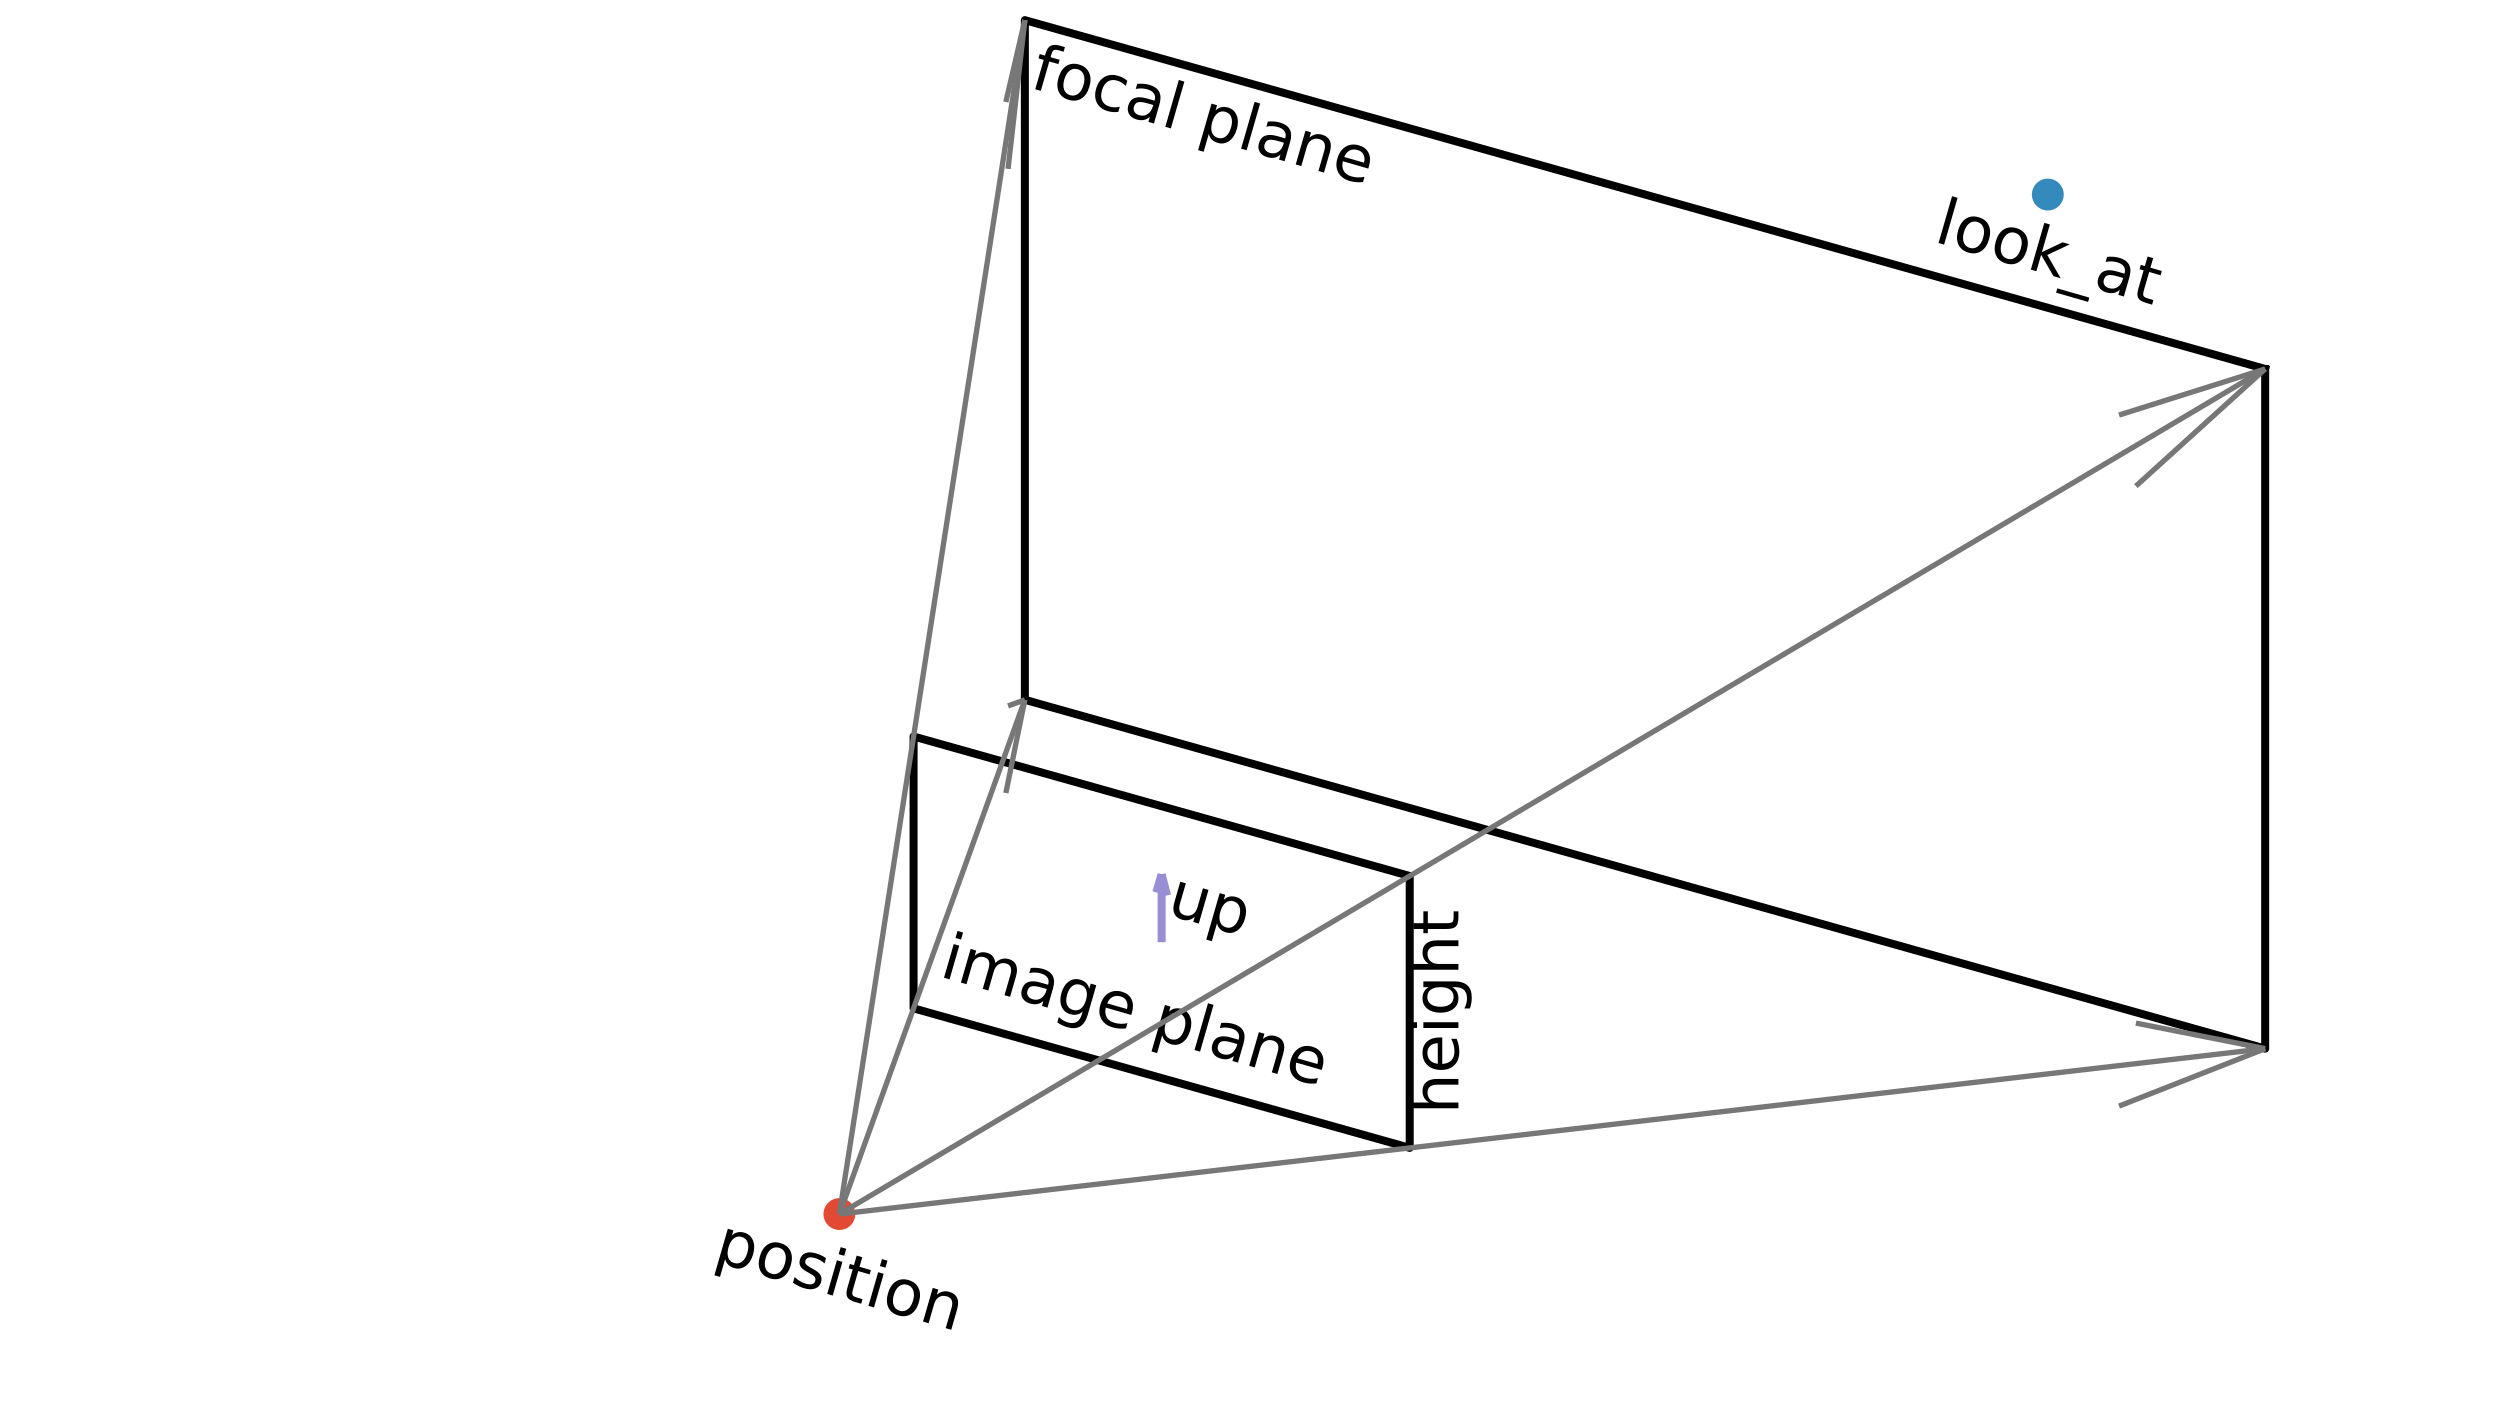
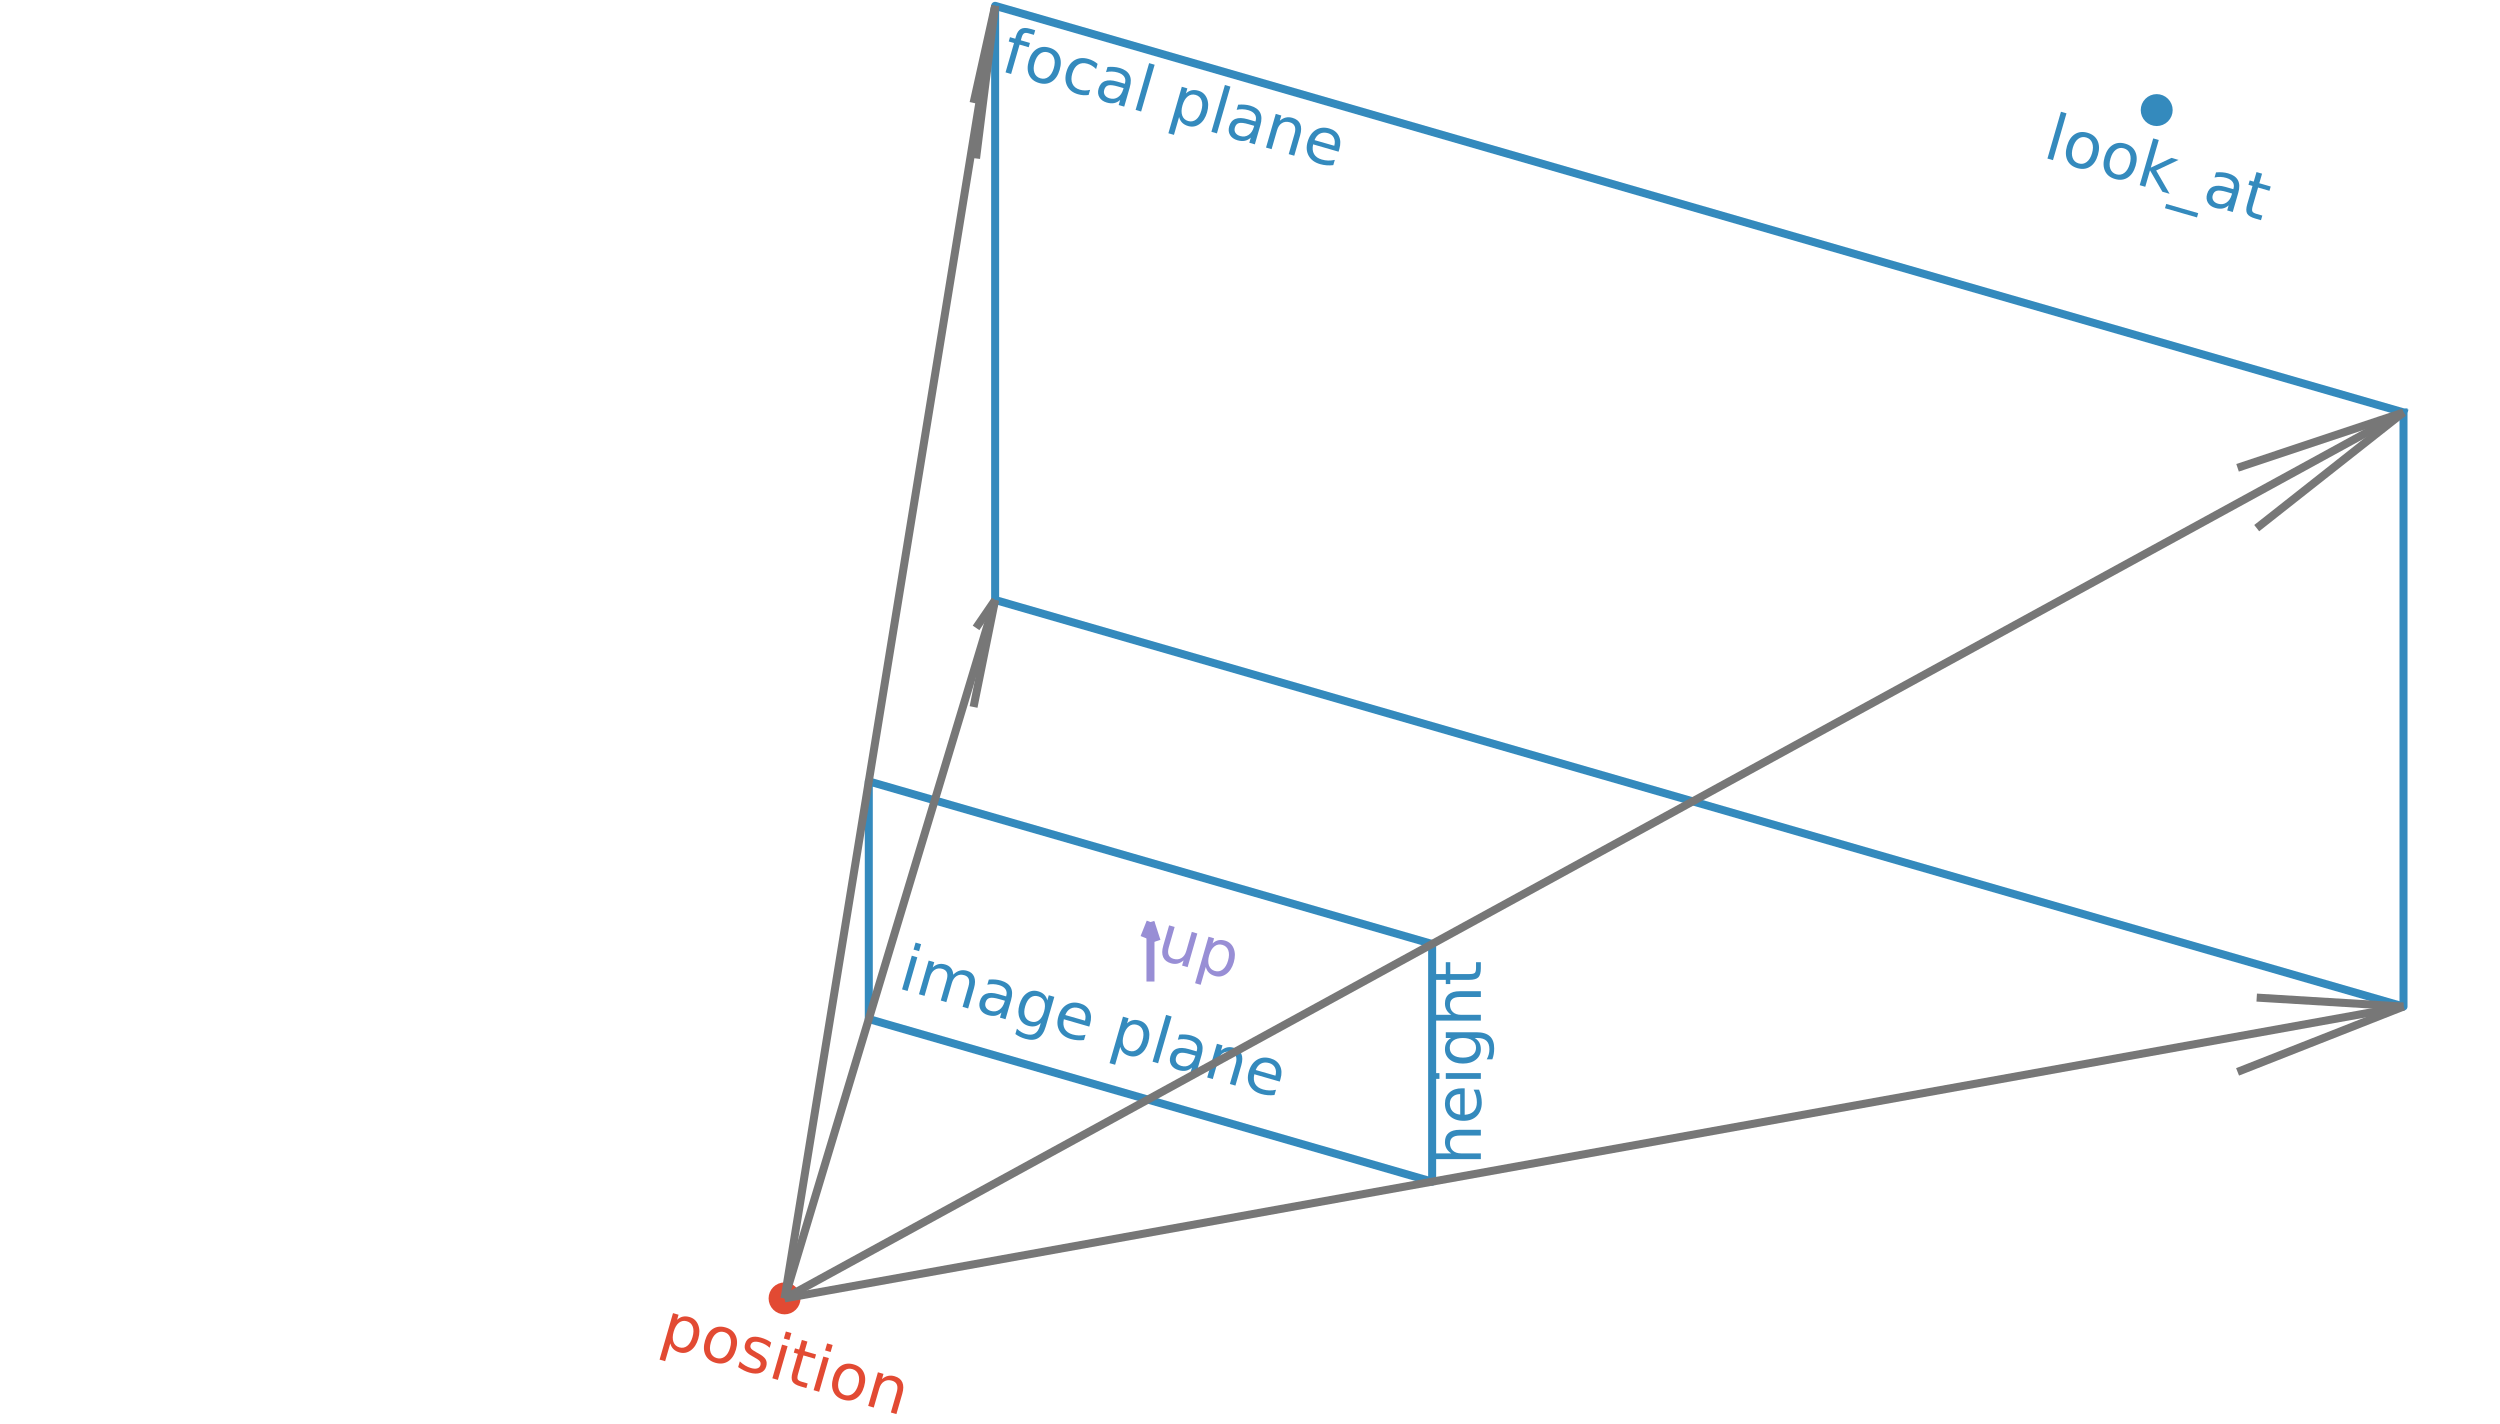
- <svg xmlns="http://www.w3.org/2000/svg" xmlns:xlink="http://www.w3.org/1999/xlink" height="266.4pt" version="1.1" viewBox="0 0 468 266.4" width="468pt">
+ <svg xmlns="http://www.w3.org/2000/svg" xmlns:xlink="http://www.w3.org/1999/xlink" width="468pt" height="266.4pt" viewBox="0 0 468 266.4" version="1.1">
  <defs>
-     <style type="text/css">
- *{stroke-linecap:butt;stroke-linejoin:round;}
-   </style>
+     <style type="text/css">*{stroke-linejoin: round; stroke-linecap: butt}</style>
  </defs>
  <g id="figure_1">
    <g id="patch_1">
-       <path d="M -54 442.8  L 504 442.8  L 504 -100.8  L -54 -100.8  z " style="fill:none;" />
+       <path style="fill: none" />
    </g>
    <g id="axes_1">
      <g id="Path3DCollection_1">
        <defs>
-           <path d="M 0 2.739  C 0.726 2.739 1.423 2.45 1.936 1.936  C 2.45 1.423 2.739 0.726 2.739 0  C 2.739 -0.726 2.45 -1.423 1.936 -1.936  C 1.423 -2.45 0.726 -2.739 0 -2.739  C -0.726 -2.739 -1.423 -2.45 -1.936 -1.936  C -2.45 -1.423 -2.739 -0.726 -2.739 0  C -2.739 0.726 -2.45 1.423 -1.936 1.936  C -1.423 2.45 -0.726 2.739 0 2.739  z " id="m8abeab2fbe" style="stroke:#348abd;stroke-width:0.5;" />
+           <path id="md88e1991a0" d="M 0 2.739  C 0.726 2.739 1.423 2.45 1.936 1.936  C 2.45 1.423 2.739 0.726 2.739 0  C 2.739 -0.726 2.45 -1.423 1.936 -1.936  C 1.423 -2.45 0.726 -2.739 0 -2.739  C -0.726 -2.739 -1.423 -2.45 -1.936 -1.936  C -2.45 -1.423 -2.739 -0.726 -2.739 0  C -2.739 0.726 -2.45 1.423 -1.936 1.936  C -1.423 2.45 -0.726 2.739 0 2.739  z " style="stroke: #348abd; stroke-width: 0.5" />
        </defs>
-         <g clip-path="url(#pe50269744a)">
-           <use style="fill:#348abd;stroke:#348abd;stroke-width:0.5;" x="383.351" xlink:href="#m8abeab2fbe" y="36.419" />
+         <g clip-path="url(#p0d3e0cc7bb)">
+           <use xlink:href="#md88e1991a0" x="403.735" y="20.607" style="fill: #348abd; stroke: #348abd; stroke-width: 0.5" />
        </g>
      </g>
      <g id="line2d_1">
-         <path clip-path="url(#pe50269744a)" d="M 263.897 163.99  L 171.022 137.871  L 171.022 188.765  L 263.897 214.884  L 263.897 163.99  " style="fill:none;stroke:#000000;stroke-linecap:square;stroke-width:1.5;" />
+         <path d="M 268.097 176.715  L 162.638 146.271  L 162.638 190.762  L 268.097 221.205  L 268.097 176.715  " clip-path="url(#p0d3e0cc7bb)" style="fill: none; stroke: #348abd; stroke-width: 1.5; stroke-linecap: square" />
      </g>
      <g id="line2d_2">
-         <path clip-path="url(#pe50269744a)" d="M 424.04 69.067  L 191.852 3.77  L 191.852 131.005  L 424.04 196.303  L 424.04 69.067  " style="fill:none;stroke:#000000;stroke-linecap:square;stroke-width:1.5;" />
+         <path d="M 449.937 77.199  L 186.29 1.091  L 186.29 112.316  L 449.937 188.425  L 449.937 77.199  " clip-path="url(#p0d3e0cc7bb)" style="fill: none; stroke: #348abd; stroke-width: 1.5; stroke-linecap: square" />
      </g>
      <g id="Line3DCollection_1">
-         <path clip-path="url(#pe50269744a)" d="M 217.459 163.654  L 217.459 176.378  " style="fill:none;stroke:#988ed5;stroke-width:1.5;" />
-         <path clip-path="url(#pe50269744a)" d="M 217.459 163.654  L 216.445 167.056  " style="fill:none;stroke:#988ed5;stroke-width:1.5;" />
-         <path clip-path="url(#pe50269744a)" d="M 217.459 163.654  L 218.474 167.626  " style="fill:none;stroke:#988ed5;stroke-width:1.5;" />
+         <path d="M 215.368 172.616  L 215.368 183.738  " clip-path="url(#p0d3e0cc7bb)" style="fill: none; stroke: #988ed5; stroke-width: 1.5" />
+         <path d="M 215.368 172.616  L 214.216 175.506  " clip-path="url(#p0d3e0cc7bb)" style="fill: none; stroke: #988ed5; stroke-width: 1.5" />
+         <path d="M 215.368 172.616  L 216.519 176.171  " clip-path="url(#p0d3e0cc7bb)" style="fill: none; stroke: #988ed5; stroke-width: 1.5" />
      </g>
      <g id="text_1">
-         <defs>
-           <path d="M 18.109 8.203  L 18.109 -20.797  L 9.078 -20.797  L 9.078 54.688  L 18.109 54.688  L 18.109 46.391  Q 20.953 51.266 25.266 53.625  Q 29.594 56 35.594 56  Q 45.562 56 51.781 48.094  Q 58.016 40.188 58.016 27.297  Q 58.016 14.406 51.781 6.484  Q 45.562 -1.422 35.594 -1.422  Q 29.594 -1.422 25.266 0.953  Q 20.953 3.328 18.109 8.203  z M 48.688 27.297  Q 48.688 37.203 44.609 42.844  Q 40.531 48.484 33.406 48.484  Q 26.266 48.484 22.188 42.844  Q 18.109 37.203 18.109 27.297  Q 18.109 17.391 22.188 11.75  Q 26.266 6.109 33.406 6.109  Q 40.531 6.109 44.609 11.75  Q 48.688 17.391 48.688 27.297  z " id="DejaVuSans-112" />
-           <path d="M 30.609 48.391  Q 23.391 48.391 19.188 42.75  Q 14.984 37.109 14.984 27.297  Q 14.984 17.484 19.156 11.844  Q 23.344 6.203 30.609 6.203  Q 37.797 6.203 41.984 11.859  Q 46.188 17.531 46.188 27.297  Q 46.188 37.016 41.984 42.703  Q 37.797 48.391 30.609 48.391  z M 30.609 56  Q 42.328 56 49.016 48.375  Q 55.719 40.766 55.719 27.297  Q 55.719 13.875 49.016 6.219  Q 42.328 -1.422 30.609 -1.422  Q 18.844 -1.422 12.172 6.219  Q 5.516 13.875 5.516 27.297  Q 5.516 40.766 12.172 48.375  Q 18.844 56 30.609 56  z " id="DejaVuSans-111" />
-           <path d="M 44.281 53.078  L 44.281 44.578  Q 40.484 46.531 36.375 47.5  Q 32.281 48.484 27.875 48.484  Q 21.188 48.484 17.844 46.438  Q 14.5 44.391 14.5 40.281  Q 14.5 37.156 16.891 35.375  Q 19.281 33.594 26.516 31.984  L 29.594 31.297  Q 39.156 29.25 43.188 25.516  Q 47.219 21.781 47.219 15.094  Q 47.219 7.469 41.188 3.016  Q 35.156 -1.422 24.609 -1.422  Q 20.219 -1.422 15.453 -0.562  Q 10.688 0.297 5.422 2  L 5.422 11.281  Q 10.406 8.688 15.234 7.391  Q 20.062 6.109 24.812 6.109  Q 31.156 6.109 34.562 8.281  Q 37.984 10.453 37.984 14.406  Q 37.984 18.062 35.516 20.016  Q 33.062 21.969 24.703 23.781  L 21.578 24.516  Q 13.234 26.266 9.516 29.906  Q 5.812 33.547 5.812 39.891  Q 5.812 47.609 11.281 51.797  Q 16.75 56 26.812 56  Q 31.781 56 36.172 55.266  Q 40.578 54.547 44.281 53.078  z " id="DejaVuSans-115" />
-           <path d="M 9.422 54.688  L 18.406 54.688  L 18.406 0  L 9.422 0  z M 9.422 75.984  L 18.406 75.984  L 18.406 64.594  L 9.422 64.594  z " id="DejaVuSans-105" />
-           <path d="M 18.312 70.219  L 18.312 54.688  L 36.812 54.688  L 36.812 47.703  L 18.312 47.703  L 18.312 18.016  Q 18.312 11.328 20.141 9.422  Q 21.969 7.516 27.594 7.516  L 36.812 7.516  L 36.812 0  L 27.594 0  Q 17.188 0 13.234 3.875  Q 9.281 7.766 9.281 18.016  L 9.281 47.703  L 2.688 47.703  L 2.688 54.688  L 9.281 54.688  L 9.281 70.219  z " id="DejaVuSans-116" />
-           <path d="M 54.891 33.016  L 54.891 0  L 45.906 0  L 45.906 32.719  Q 45.906 40.484 42.875 44.328  Q 39.844 48.188 33.797 48.188  Q 26.516 48.188 22.312 43.547  Q 18.109 38.922 18.109 30.906  L 18.109 0  L 9.078 0  L 9.078 54.688  L 18.109 54.688  L 18.109 46.188  Q 21.344 51.125 25.703 53.562  Q 30.078 56 35.797 56  Q 45.219 56 50.047 50.172  Q 54.891 44.344 54.891 33.016  z " id="DejaVuSans-110" />
-         </defs>
-         <g transform="translate(133.3835 236.0322)rotate(-343.8979)scale(0.12 -0.12)">
-           <use xlink:href="#DejaVuSans-112" />
-           <use x="63.477" xlink:href="#DejaVuSans-111" />
-           <use x="124.658" xlink:href="#DejaVuSans-115" />
-           <use x="176.758" xlink:href="#DejaVuSans-105" />
-           <use x="204.541" xlink:href="#DejaVuSans-116" />
-           <use x="243.75" xlink:href="#DejaVuSans-105" />
-           <use x="271.533" xlink:href="#DejaVuSans-111" />
-           <use x="332.715" xlink:href="#DejaVuSans-110" />
+         <g style="fill: #e24a33" transform="translate(123.1186 251.819) rotate(16.10211) scale(0.12 -0.12)">
+           <defs>
+             <path id="DejaVuSans-70" d="M 1159 525  L 1159 -1331  L 581 -1331  L 581 3500  L 1159 3500  L 1159 2969  Q 1341 3281 1617 3432  Q 1894 3584 2278 3584  Q 2916 3584 3314 3078  Q 3713 2572 3713 1747  Q 3713 922 3314 415  Q 2916 -91 2278 -91  Q 1894 -91 1617 61  Q 1341 213 1159 525  z M 3116 1747  Q 3116 2381 2855 2742  Q 2594 3103 2138 3103  Q 1681 3103 1420 2742  Q 1159 2381 1159 1747  Q 1159 1113 1420 752  Q 1681 391 2138 391  Q 2594 391 2855 752  Q 3116 1113 3116 1747  z " transform="scale(0.015625)" />
+             <path id="DejaVuSans-6f" d="M 1959 3097  Q 1497 3097 1228 2736  Q 959 2375 959 1747  Q 959 1119 1226 758  Q 1494 397 1959 397  Q 2419 397 2687 759  Q 2956 1122 2956 1747  Q 2956 2369 2687 2733  Q 2419 3097 1959 3097  z M 1959 3584  Q 2709 3584 3137 3096  Q 3566 2609 3566 1747  Q 3566 888 3137 398  Q 2709 -91 1959 -91  Q 1206 -91 779 398  Q 353 888 353 1747  Q 353 2609 779 3096  Q 1206 3584 1959 3584  z " transform="scale(0.015625)" />
+             <path id="DejaVuSans-73" d="M 2834 3397  L 2834 2853  Q 2591 2978 2328 3040  Q 2066 3103 1784 3103  Q 1356 3103 1142 2972  Q 928 2841 928 2578  Q 928 2378 1081 2264  Q 1234 2150 1697 2047  L 1894 2003  Q 2506 1872 2764 1633  Q 3022 1394 3022 966  Q 3022 478 2636 193  Q 2250 -91 1575 -91  Q 1294 -91 989 -36  Q 684 19 347 128  L 347 722  Q 666 556 975 473  Q 1284 391 1588 391  Q 1994 391 2212 530  Q 2431 669 2431 922  Q 2431 1156 2273 1281  Q 2116 1406 1581 1522  L 1381 1569  Q 847 1681 609 1914  Q 372 2147 372 2553  Q 372 3047 722 3315  Q 1072 3584 1716 3584  Q 2034 3584 2315 3537  Q 2597 3491 2834 3397  z " transform="scale(0.015625)" />
+             <path id="DejaVuSans-69" d="M 603 3500  L 1178 3500  L 1178 0  L 603 0  L 603 3500  z M 603 4863  L 1178 4863  L 1178 4134  L 603 4134  L 603 4863  z " transform="scale(0.015625)" />
+             <path id="DejaVuSans-74" d="M 1172 4494  L 1172 3500  L 2356 3500  L 2356 3053  L 1172 3053  L 1172 1153  Q 1172 725 1289 603  Q 1406 481 1766 481  L 2356 481  L 2356 0  L 1766 0  Q 1100 0 847 248  Q 594 497 594 1153  L 594 3053  L 172 3053  L 172 3500  L 594 3500  L 594 4494  L 1172 4494  z " transform="scale(0.015625)" />
+             <path id="DejaVuSans-6e" d="M 3513 2113  L 3513 0  L 2938 0  L 2938 2094  Q 2938 2591 2744 2837  Q 2550 3084 2163 3084  Q 1697 3084 1428 2787  Q 1159 2491 1159 1978  L 1159 0  L 581 0  L 581 3500  L 1159 3500  L 1159 2956  Q 1366 3272 1645 3428  Q 1925 3584 2291 3584  Q 2894 3584 3203 3211  Q 3513 2838 3513 2113  z " transform="scale(0.015625)" />
+           </defs>
+           <use xlink:href="#DejaVuSans-70" />
+           <use xlink:href="#DejaVuSans-6f" x="63.477" />
+           <use xlink:href="#DejaVuSans-73" x="124.658" />
+           <use xlink:href="#DejaVuSans-69" x="176.758" />
+           <use xlink:href="#DejaVuSans-74" x="204.541" />
+           <use xlink:href="#DejaVuSans-69" x="243.75" />
+           <use xlink:href="#DejaVuSans-6f" x="271.533" />
+           <use xlink:href="#DejaVuSans-6e" x="332.715" />
        </g>
      </g>
      <g id="text_2">
-         <defs>
-           <path d="M 9.422 75.984  L 18.406 75.984  L 18.406 0  L 9.422 0  z " id="DejaVuSans-108" />
-           <path d="M 9.078 75.984  L 18.109 75.984  L 18.109 31.109  L 44.922 54.688  L 56.391 54.688  L 27.391 29.109  L 57.625 0  L 45.906 0  L 18.109 26.703  L 18.109 0  L 9.078 0  z " id="DejaVuSans-107" />
-           <path d="M 50.984 -16.609  L 50.984 -23.578  L -0.984 -23.578  L -0.984 -16.609  z " id="DejaVuSans-95" />
-           <path d="M 34.281 27.484  Q 23.391 27.484 19.188 25  Q 14.984 22.516 14.984 16.5  Q 14.984 11.719 18.141 8.906  Q 21.297 6.109 26.703 6.109  Q 34.188 6.109 38.703 11.406  Q 43.219 16.703 43.219 25.484  L 43.219 27.484  z M 52.203 31.203  L 52.203 0  L 43.219 0  L 43.219 8.297  Q 40.141 3.328 35.547 0.953  Q 30.953 -1.422 24.312 -1.422  Q 15.922 -1.422 10.953 3.297  Q 6 8.016 6 15.922  Q 6 25.141 12.172 29.828  Q 18.359 34.516 30.609 34.516  L 43.219 34.516  L 43.219 35.406  Q 43.219 41.609 39.141 45  Q 35.062 48.391 27.688 48.391  Q 23 48.391 18.547 47.266  Q 14.109 46.141 10.016 43.891  L 10.016 52.203  Q 14.938 54.109 19.578 55.047  Q 24.219 56 28.609 56  Q 40.484 56 46.344 49.844  Q 52.203 43.703 52.203 31.203  z " id="DejaVuSans-97" />
-         </defs>
-         <g transform="translate(361.8104 45.17895)rotate(-343.8979)scale(0.12 -0.12)">
-           <use xlink:href="#DejaVuSans-108" />
-           <use x="27.783" xlink:href="#DejaVuSans-111" />
-           <use x="88.965" xlink:href="#DejaVuSans-111" />
-           <use x="150.146" xlink:href="#DejaVuSans-107" />
-           <use x="208.057" xlink:href="#DejaVuSans-95" />
-           <use x="258.057" xlink:href="#DejaVuSans-97" />
-           <use x="319.336" xlink:href="#DejaVuSans-116" />
+         <g style="fill: #348abd" transform="translate(382.1942 29.36752) rotate(16.10211) scale(0.12 -0.12)">
+           <defs>
+             <path id="DejaVuSans-6c" d="M 603 4863  L 1178 4863  L 1178 0  L 603 0  L 603 4863  z " transform="scale(0.015625)" />
+             <path id="DejaVuSans-6b" d="M 581 4863  L 1159 4863  L 1159 1991  L 2875 3500  L 3609 3500  L 1753 1863  L 3688 0  L 2938 0  L 1159 1709  L 1159 0  L 581 0  L 581 4863  z " transform="scale(0.015625)" />
+             <path id="DejaVuSans-5f" d="M 3263 -1063  L 3263 -1509  L -63 -1509  L -63 -1063  L 3263 -1063  z " transform="scale(0.015625)" />
+             <path id="DejaVuSans-61" d="M 2194 1759  Q 1497 1759 1228 1600  Q 959 1441 959 1056  Q 959 750 1161 570  Q 1363 391 1709 391  Q 2188 391 2477 730  Q 2766 1069 2766 1631  L 2766 1759  L 2194 1759  z M 3341 1997  L 3341 0  L 2766 0  L 2766 531  Q 2569 213 2275 61  Q 1981 -91 1556 -91  Q 1019 -91 701 211  Q 384 513 384 1019  Q 384 1609 779 1909  Q 1175 2209 1959 2209  L 2766 2209  L 2766 2266  Q 2766 2663 2505 2880  Q 2244 3097 1772 3097  Q 1472 3097 1187 3025  Q 903 2953 641 2809  L 641 3341  Q 956 3463 1253 3523  Q 1550 3584 1831 3584  Q 2591 3584 2966 3190  Q 3341 2797 3341 1997  z " transform="scale(0.015625)" />
+           </defs>
+           <use xlink:href="#DejaVuSans-6c" />
+           <use xlink:href="#DejaVuSans-6f" x="27.783" />
+           <use xlink:href="#DejaVuSans-6f" x="88.965" />
+           <use xlink:href="#DejaVuSans-6b" x="150.146" />
+           <use xlink:href="#DejaVuSans-5f" x="208.057" />
+           <use xlink:href="#DejaVuSans-61" x="258.057" />
+           <use xlink:href="#DejaVuSans-74" x="319.336" />
        </g>
      </g>
      <g id="text_3">
-         <defs>
-           <path d="M 8.5 21.578  L 8.5 54.688  L 17.484 54.688  L 17.484 21.922  Q 17.484 14.156 20.5 10.266  Q 23.531 6.391 29.594 6.391  Q 36.859 6.391 41.078 11.031  Q 45.312 15.672 45.312 23.688  L 45.312 54.688  L 54.297 54.688  L 54.297 0  L 45.312 0  L 45.312 8.406  Q 42.047 3.422 37.719 1  Q 33.406 -1.422 27.688 -1.422  Q 18.266 -1.422 13.375 4.438  Q 8.5 10.297 8.5 21.578  z M 31.109 56  z " id="DejaVuSans-117" />
-         </defs>
-         <g transform="translate(218.1516 171.0861)rotate(-343.8979)scale(0.12 -0.12)">
-           <use xlink:href="#DejaVuSans-117" />
-           <use x="63.379" xlink:href="#DejaVuSans-112" />
+         <g style="fill: #988ed5" transform="translate(216.0597 179.2472) rotate(16.10211) scale(0.12 -0.12)">
+           <defs>
+             <path id="DejaVuSans-75" d="M 544 1381  L 544 3500  L 1119 3500  L 1119 1403  Q 1119 906 1312 657  Q 1506 409 1894 409  Q 2359 409 2629 706  Q 2900 1003 2900 1516  L 2900 3500  L 3475 3500  L 3475 0  L 2900 0  L 2900 538  Q 2691 219 2414 64  Q 2138 -91 1772 -91  Q 1169 -91 856 284  Q 544 659 544 1381  z M 1991 3584  L 1991 3584  z " transform="scale(0.015625)" />
+           </defs>
+           <use xlink:href="#DejaVuSans-75" />
+           <use xlink:href="#DejaVuSans-70" x="63.379" />
        </g>
      </g>
      <g id="text_4">
-         <defs>
-           <path d="M 52 44.188  Q 55.375 50.25 60.062 53.125  Q 64.75 56 71.094 56  Q 79.641 56 84.281 50.016  Q 88.922 44.047 88.922 33.016  L 88.922 0  L 79.891 0  L 79.891 32.719  Q 79.891 40.578 77.094 44.375  Q 74.312 48.188 68.609 48.188  Q 61.625 48.188 57.562 43.547  Q 53.516 38.922 53.516 30.906  L 53.516 0  L 44.484 0  L 44.484 32.719  Q 44.484 40.625 41.703 44.406  Q 38.922 48.188 33.109 48.188  Q 26.219 48.188 22.156 43.531  Q 18.109 38.875 18.109 30.906  L 18.109 0  L 9.078 0  L 9.078 54.688  L 18.109 54.688  L 18.109 46.188  Q 21.188 51.219 25.484 53.609  Q 29.781 56 35.688 56  Q 41.656 56 45.828 52.969  Q 50 49.953 52 44.188  z " id="DejaVuSans-109" />
-           <path d="M 45.406 27.984  Q 45.406 37.75 41.375 43.109  Q 37.359 48.484 30.078 48.484  Q 22.859 48.484 18.828 43.109  Q 14.797 37.75 14.797 27.984  Q 14.797 18.266 18.828 12.891  Q 22.859 7.516 30.078 7.516  Q 37.359 7.516 41.375 12.891  Q 45.406 18.266 45.406 27.984  z M 54.391 6.781  Q 54.391 -7.172 48.188 -13.984  Q 42 -20.797 29.203 -20.797  Q 24.469 -20.797 20.266 -20.094  Q 16.062 -19.391 12.109 -17.922  L 12.109 -9.188  Q 16.062 -11.328 19.922 -12.344  Q 23.781 -13.375 27.781 -13.375  Q 36.625 -13.375 41.016 -8.766  Q 45.406 -4.156 45.406 5.172  L 45.406 9.625  Q 42.625 4.781 38.281 2.391  Q 33.938 0 27.875 0  Q 17.828 0 11.672 7.656  Q 5.516 15.328 5.516 27.984  Q 5.516 40.672 11.672 48.328  Q 17.828 56 27.875 56  Q 33.938 56 38.281 53.609  Q 42.625 51.219 45.406 46.391  L 45.406 54.688  L 54.391 54.688  z " id="DejaVuSans-103" />
-           <path d="M 56.203 29.594  L 56.203 25.203  L 14.891 25.203  Q 15.484 15.922 20.484 11.062  Q 25.484 6.203 34.422 6.203  Q 39.594 6.203 44.453 7.469  Q 49.312 8.734 54.109 11.281  L 54.109 2.781  Q 49.266 0.734 44.188 -0.344  Q 39.109 -1.422 33.891 -1.422  Q 20.797 -1.422 13.156 6.188  Q 5.516 13.812 5.516 26.812  Q 5.516 40.234 12.766 48.109  Q 20.016 56 32.328 56  Q 43.359 56 49.781 48.891  Q 56.203 41.797 56.203 29.594  z M 47.219 32.234  Q 47.125 39.594 43.094 43.984  Q 39.062 48.391 32.422 48.391  Q 24.906 48.391 20.391 44.141  Q 15.875 39.891 15.188 32.172  z " id="DejaVuSans-101" />
-           <path id="DejaVuSans-32" />
-         </defs>
-         <g transform="translate(175.6321 182.7191)rotate(-343.8979)scale(0.12 -0.12)">
-           <use xlink:href="#DejaVuSans-105" />
-           <use x="27.783" xlink:href="#DejaVuSans-109" />
-           <use x="125.195" xlink:href="#DejaVuSans-97" />
-           <use x="186.475" xlink:href="#DejaVuSans-103" />
-           <use x="249.951" xlink:href="#DejaVuSans-101" />
-           <use x="311.475" xlink:href="#DejaVuSans-32" />
-           <use x="343.262" xlink:href="#DejaVuSans-112" />
-           <use x="406.738" xlink:href="#DejaVuSans-108" />
-           <use x="434.521" xlink:href="#DejaVuSans-97" />
-           <use x="495.801" xlink:href="#DejaVuSans-110" />
-           <use x="559.18" xlink:href="#DejaVuSans-101" />
+         <g style="fill: #348abd" transform="translate(167.7795 184.898) rotate(16.10211) scale(0.12 -0.12)">
+           <defs>
+             <path id="DejaVuSans-6d" d="M 3328 2828  Q 3544 3216 3844 3400  Q 4144 3584 4550 3584  Q 5097 3584 5394 3201  Q 5691 2819 5691 2113  L 5691 0  L 5113 0  L 5113 2094  Q 5113 2597 4934 2840  Q 4756 3084 4391 3084  Q 3944 3084 3684 2787  Q 3425 2491 3425 1978  L 3425 0  L 2847 0  L 2847 2094  Q 2847 2600 2669 2842  Q 2491 3084 2119 3084  Q 1678 3084 1418 2786  Q 1159 2488 1159 1978  L 1159 0  L 581 0  L 581 3500  L 1159 3500  L 1159 2956  Q 1356 3278 1631 3431  Q 1906 3584 2284 3584  Q 2666 3584 2933 3390  Q 3200 3197 3328 2828  z " transform="scale(0.015625)" />
+             <path id="DejaVuSans-67" d="M 2906 1791  Q 2906 2416 2648 2759  Q 2391 3103 1925 3103  Q 1463 3103 1205 2759  Q 947 2416 947 1791  Q 947 1169 1205 825  Q 1463 481 1925 481  Q 2391 481 2648 825  Q 2906 1169 2906 1791  z M 3481 434  Q 3481 -459 3084 -895  Q 2688 -1331 1869 -1331  Q 1566 -1331 1297 -1286  Q 1028 -1241 775 -1147  L 775 -588  Q 1028 -725 1275 -790  Q 1522 -856 1778 -856  Q 2344 -856 2625 -561  Q 2906 -266 2906 331  L 2906 616  Q 2728 306 2450 153  Q 2172 0 1784 0  Q 1141 0 747 490  Q 353 981 353 1791  Q 353 2603 747 3093  Q 1141 3584 1784 3584  Q 2172 3584 2450 3431  Q 2728 3278 2906 2969  L 2906 3500  L 3481 3500  L 3481 434  z " transform="scale(0.015625)" />
+             <path id="DejaVuSans-65" d="M 3597 1894  L 3597 1613  L 953 1613  Q 991 1019 1311 708  Q 1631 397 2203 397  Q 2534 397 2845 478  Q 3156 559 3463 722  L 3463 178  Q 3153 47 2828 -22  Q 2503 -91 2169 -91  Q 1331 -91 842 396  Q 353 884 353 1716  Q 353 2575 817 3079  Q 1281 3584 2069 3584  Q 2775 3584 3186 3129  Q 3597 2675 3597 1894  z M 3022 2063  Q 3016 2534 2758 2815  Q 2500 3097 2075 3097  Q 1594 3097 1305 2825  Q 1016 2553 972 2059  L 3022 2063  z " transform="scale(0.015625)" />
+             <path id="DejaVuSans-20" transform="scale(0.015625)" />
+           </defs>
+           <use xlink:href="#DejaVuSans-69" />
+           <use xlink:href="#DejaVuSans-6d" x="27.783" />
+           <use xlink:href="#DejaVuSans-61" x="125.195" />
+           <use xlink:href="#DejaVuSans-67" x="186.475" />
+           <use xlink:href="#DejaVuSans-65" x="249.951" />
+           <use xlink:href="#DejaVuSans-20" x="311.475" />
+           <use xlink:href="#DejaVuSans-70" x="343.262" />
+           <use xlink:href="#DejaVuSans-6c" x="406.738" />
+           <use xlink:href="#DejaVuSans-61" x="434.521" />
+           <use xlink:href="#DejaVuSans-6e" x="495.801" />
+           <use xlink:href="#DejaVuSans-65" x="559.18" />
        </g>
      </g>
      <g id="text_5">
-         <defs>
-           <path d="M 54.891 33.016  L 54.891 0  L 45.906 0  L 45.906 32.719  Q 45.906 40.484 42.875 44.328  Q 39.844 48.188 33.797 48.188  Q 26.516 48.188 22.312 43.547  Q 18.109 38.922 18.109 30.906  L 18.109 0  L 9.078 0  L 9.078 75.984  L 18.109 75.984  L 18.109 46.188  Q 21.344 51.125 25.703 53.562  Q 30.078 56 35.797 56  Q 45.219 56 50.047 50.172  Q 54.891 44.344 54.891 33.016  z " id="DejaVuSans-104" />
-         </defs>
-         <g transform="translate(273.0153 208.5621)rotate(-90)scale(0.12 -0.12)">
-           <use xlink:href="#DejaVuSans-104" />
-           <use x="63.379" xlink:href="#DejaVuSans-101" />
-           <use x="124.902" xlink:href="#DejaVuSans-105" />
-           <use x="152.686" xlink:href="#DejaVuSans-103" />
-           <use x="216.162" xlink:href="#DejaVuSans-104" />
-           <use x="279.541" xlink:href="#DejaVuSans-116" />
+         <g style="fill: #348abd" transform="translate(277.2149 218.0848) rotate(-90) scale(0.12 -0.12)">
+           <defs>
+             <path id="DejaVuSans-68" d="M 3513 2113  L 3513 0  L 2938 0  L 2938 2094  Q 2938 2591 2744 2837  Q 2550 3084 2163 3084  Q 1697 3084 1428 2787  Q 1159 2491 1159 1978  L 1159 0  L 581 0  L 581 4863  L 1159 4863  L 1159 2956  Q 1366 3272 1645 3428  Q 1925 3584 2291 3584  Q 2894 3584 3203 3211  Q 3513 2838 3513 2113  z " transform="scale(0.015625)" />
+           </defs>
+           <use xlink:href="#DejaVuSans-68" />
+           <use xlink:href="#DejaVuSans-65" x="63.379" />
+           <use xlink:href="#DejaVuSans-69" x="124.902" />
+           <use xlink:href="#DejaVuSans-67" x="152.686" />
+           <use xlink:href="#DejaVuSans-68" x="216.162" />
+           <use xlink:href="#DejaVuSans-74" x="279.541" />
        </g>
      </g>
      <g id="text_6">
-         <defs>
-           <path d="M 37.109 75.984  L 37.109 68.5  L 28.516 68.5  Q 23.688 68.5 21.797 66.547  Q 19.922 64.594 19.922 59.516  L 19.922 54.688  L 34.719 54.688  L 34.719 47.703  L 19.922 47.703  L 19.922 0  L 10.891 0  L 10.891 47.703  L 2.297 47.703  L 2.297 54.688  L 10.891 54.688  L 10.891 58.5  Q 10.891 67.625 15.141 71.797  Q 19.391 75.984 28.609 75.984  z " id="DejaVuSans-102" />
-           <path d="M 48.781 52.594  L 48.781 44.188  Q 44.969 46.297 41.141 47.344  Q 37.312 48.391 33.406 48.391  Q 24.656 48.391 19.812 42.844  Q 14.984 37.312 14.984 27.297  Q 14.984 17.281 19.812 11.734  Q 24.656 6.203 33.406 6.203  Q 37.312 6.203 41.141 7.25  Q 44.969 8.297 48.781 10.406  L 48.781 2.094  Q 45.016 0.344 40.984 -0.531  Q 36.969 -1.422 32.422 -1.422  Q 20.062 -1.422 12.781 6.344  Q 5.516 14.109 5.516 27.297  Q 5.516 40.672 12.859 48.328  Q 20.219 56 33.016 56  Q 37.156 56 41.109 55.141  Q 45.062 54.297 48.781 52.594  z " id="DejaVuSans-99" />
-         </defs>
-         <g transform="translate(192.5439 16.34737)rotate(-343.8979)scale(0.12 -0.12)">
-           <use xlink:href="#DejaVuSans-102" />
-           <use x="35.205" xlink:href="#DejaVuSans-111" />
-           <use x="96.387" xlink:href="#DejaVuSans-99" />
-           <use x="151.367" xlink:href="#DejaVuSans-97" />
-           <use x="212.646" xlink:href="#DejaVuSans-108" />
-           <use x="240.43" xlink:href="#DejaVuSans-32" />
-           <use x="272.217" xlink:href="#DejaVuSans-112" />
-           <use x="335.693" xlink:href="#DejaVuSans-108" />
-           <use x="363.477" xlink:href="#DejaVuSans-97" />
-           <use x="424.756" xlink:href="#DejaVuSans-110" />
-           <use x="488.135" xlink:href="#DejaVuSans-101" />
+         <g style="fill: #348abd" transform="translate(186.9826 13.18786) rotate(16.10211) scale(0.12 -0.12)">
+           <defs>
+             <path id="DejaVuSans-66" d="M 2375 4863  L 2375 4384  L 1825 4384  Q 1516 4384 1395 4259  Q 1275 4134 1275 3809  L 1275 3500  L 2222 3500  L 2222 3053  L 1275 3053  L 1275 0  L 697 0  L 697 3053  L 147 3053  L 147 3500  L 697 3500  L 697 3744  Q 697 4328 969 4595  Q 1241 4863 1831 4863  L 2375 4863  z " transform="scale(0.015625)" />
+             <path id="DejaVuSans-63" d="M 3122 3366  L 3122 2828  Q 2878 2963 2633 3030  Q 2388 3097 2138 3097  Q 1578 3097 1268 2742  Q 959 2388 959 1747  Q 959 1106 1268 751  Q 1578 397 2138 397  Q 2388 397 2633 464  Q 2878 531 3122 666  L 3122 134  Q 2881 22 2623 -34  Q 2366 -91 2075 -91  Q 1284 -91 818 406  Q 353 903 353 1747  Q 353 2603 823 3093  Q 1294 3584 2113 3584  Q 2378 3584 2631 3529  Q 2884 3475 3122 3366  z " transform="scale(0.015625)" />
+           </defs>
+           <use xlink:href="#DejaVuSans-66" />
+           <use xlink:href="#DejaVuSans-6f" x="35.205" />
+           <use xlink:href="#DejaVuSans-63" x="96.387" />
+           <use xlink:href="#DejaVuSans-61" x="151.367" />
+           <use xlink:href="#DejaVuSans-6c" x="212.646" />
+           <use xlink:href="#DejaVuSans-20" x="240.43" />
+           <use xlink:href="#DejaVuSans-70" x="272.217" />
+           <use xlink:href="#DejaVuSans-6c" x="335.693" />
+           <use xlink:href="#DejaVuSans-61" x="363.477" />
+           <use xlink:href="#DejaVuSans-6e" x="424.756" />
+           <use xlink:href="#DejaVuSans-65" x="488.135" />
        </g>
      </g>
      <g id="Path3DCollection_2">
        <defs>
-           <path d="M 0 2.739  C 0.726 2.739 1.423 2.45 1.936 1.936  C 2.45 1.423 2.739 0.726 2.739 0  C 2.739 -0.726 2.45 -1.423 1.936 -1.936  C 1.423 -2.45 0.726 -2.739 0 -2.739  C -0.726 -2.739 -1.423 -2.45 -1.936 -1.936  C -2.45 -1.423 -2.739 -0.726 -2.739 0  C -2.739 0.726 -2.45 1.423 -1.936 1.936  C -1.423 2.45 -0.726 2.739 0 2.739  z " id="m1221705940" style="stroke:#e24a33;stroke-width:0.5;" />
+           <path id="mab1f9b9c9d" d="M 0 2.739  C 0.726 2.739 1.423 2.45 1.936 1.936  C 2.45 1.423 2.739 0.726 2.739 0  C 2.739 -0.726 2.45 -1.423 1.936 -1.936  C 1.423 -2.45 0.726 -2.739 0 -2.739  C -0.726 -2.739 -1.423 -2.45 -1.936 -1.936  C -2.45 -1.423 -2.739 -0.726 -2.739 0  C -2.739 0.726 -2.45 1.423 -1.936 1.936  C -1.423 2.45 -0.726 2.739 0 2.739  z " style="stroke: #e24a33; stroke-width: 0.5" />
        </defs>
-         <g clip-path="url(#pe50269744a)">
-           <use style="fill:#e24a33;stroke:#e24a33;stroke-width:0.5;" x="157.135" xlink:href="#m1221705940" y="227.272" />
+         <g clip-path="url(#p0d3e0cc7bb)">
+           <use xlink:href="#mab1f9b9c9d" x="146.87" y="243.059" style="fill: #e24a33; stroke: #e24a33; stroke-width: 0.5" />
        </g>
      </g>
      <g id="Line3DCollection_2">
-         <path clip-path="url(#pe50269744a)" d="M 424.04 69.067  L 157.135 227.272  " style="fill:none;stroke:#777777;" />
-         <path clip-path="url(#pe50269744a)" d="M 424.04 69.067  L 399.837 90.997  " style="fill:none;stroke:#777777;" />
-         <path clip-path="url(#pe50269744a)" d="M 424.04 69.067  L 396.681 77.7  " style="fill:none;stroke:#777777;" />
+         <path d="M 449.937 77.199  L 146.87 243.059  " clip-path="url(#p0d3e0cc7bb)" style="fill: none; stroke: #777777; stroke-width: 1.5" />
+         <path d="M 449.937 77.199  L 422.455 98.868  " clip-path="url(#p0d3e0cc7bb)" style="fill: none; stroke: #777777; stroke-width: 1.5" />
+         <path d="M 449.937 77.199  L 418.871 87.571  " clip-path="url(#p0d3e0cc7bb)" style="fill: none; stroke: #777777; stroke-width: 1.5" />
      </g>
      <g id="Line3DCollection_3">
-         <path clip-path="url(#pe50269744a)" d="M 191.852 3.77  L 157.135 227.272  " style="fill:none;stroke:#777777;" />
-         <path clip-path="url(#pe50269744a)" d="M 191.852 3.77  L 188.704 31.621  " style="fill:none;stroke:#777777;" />
-         <path clip-path="url(#pe50269744a)" d="M 191.852 3.77  L 188.293 19.096  " style="fill:none;stroke:#777777;" />
+         <path d="M 186.29 1.091  L 146.87 243.059  " clip-path="url(#p0d3e0cc7bb)" style="fill: none; stroke: #777777; stroke-width: 1.5" />
+         <path d="M 186.29 1.091  L 182.716 29.662  " clip-path="url(#p0d3e0cc7bb)" style="fill: none; stroke: #777777; stroke-width: 1.5" />
+         <path d="M 186.29 1.091  L 182.25 19.264  " clip-path="url(#p0d3e0cc7bb)" style="fill: none; stroke: #777777; stroke-width: 1.5" />
      </g>
      <g id="Line3DCollection_4">
-         <path clip-path="url(#pe50269744a)" d="M 191.852 131.005  L 157.135 227.272  " style="fill:none;stroke:#777777;" />
-         <path clip-path="url(#pe50269744a)" d="M 191.852 131.005  L 188.293 148.457  " style="fill:none;stroke:#777777;" />
-         <path clip-path="url(#pe50269744a)" d="M 191.852 131.005  L 188.704 132.151  " style="fill:none;stroke:#777777;" />
+         <path d="M 186.29 112.316  L 146.87 243.059  " clip-path="url(#p0d3e0cc7bb)" style="fill: none; stroke: #777777; stroke-width: 1.5" />
+         <path d="M 186.29 112.316  L 182.25 132.348  " clip-path="url(#p0d3e0cc7bb)" style="fill: none; stroke: #777777; stroke-width: 1.5" />
+         <path d="M 186.29 112.316  L 182.716 117.543  " clip-path="url(#p0d3e0cc7bb)" style="fill: none; stroke: #777777; stroke-width: 1.5" />
      </g>
      <g id="Line3DCollection_5">
-         <path clip-path="url(#pe50269744a)" d="M 424.04 196.303  L 157.135 227.272  " style="fill:none;stroke:#777777;" />
-         <path clip-path="url(#pe50269744a)" d="M 424.04 196.303  L 396.681 207.061  " style="fill:none;stroke:#777777;" />
-         <path clip-path="url(#pe50269744a)" d="M 424.04 196.303  L 399.837 191.527  " style="fill:none;stroke:#777777;" />
+         <path d="M 449.937 188.425  L 146.87 243.059  " clip-path="url(#p0d3e0cc7bb)" style="fill: none; stroke: #777777; stroke-width: 1.5" />
+         <path d="M 449.937 188.425  L 418.871 200.654  " clip-path="url(#p0d3e0cc7bb)" style="fill: none; stroke: #777777; stroke-width: 1.5" />
+         <path d="M 449.937 188.425  L 422.455 186.749  " clip-path="url(#p0d3e0cc7bb)" style="fill: none; stroke: #777777; stroke-width: 1.5" />
      </g>
    </g>
  </g>
  <defs>
-     <clipPath id="pe50269744a">
-       <rect height="543.6" width="558" x="-54" y="-100.8" />
+     <clipPath id="p0d3e0cc7bb">
+       <rect x="-52.2" y="-100.8" width="554.4" height="554.4" />
    </clipPath>
  </defs>
</svg>
